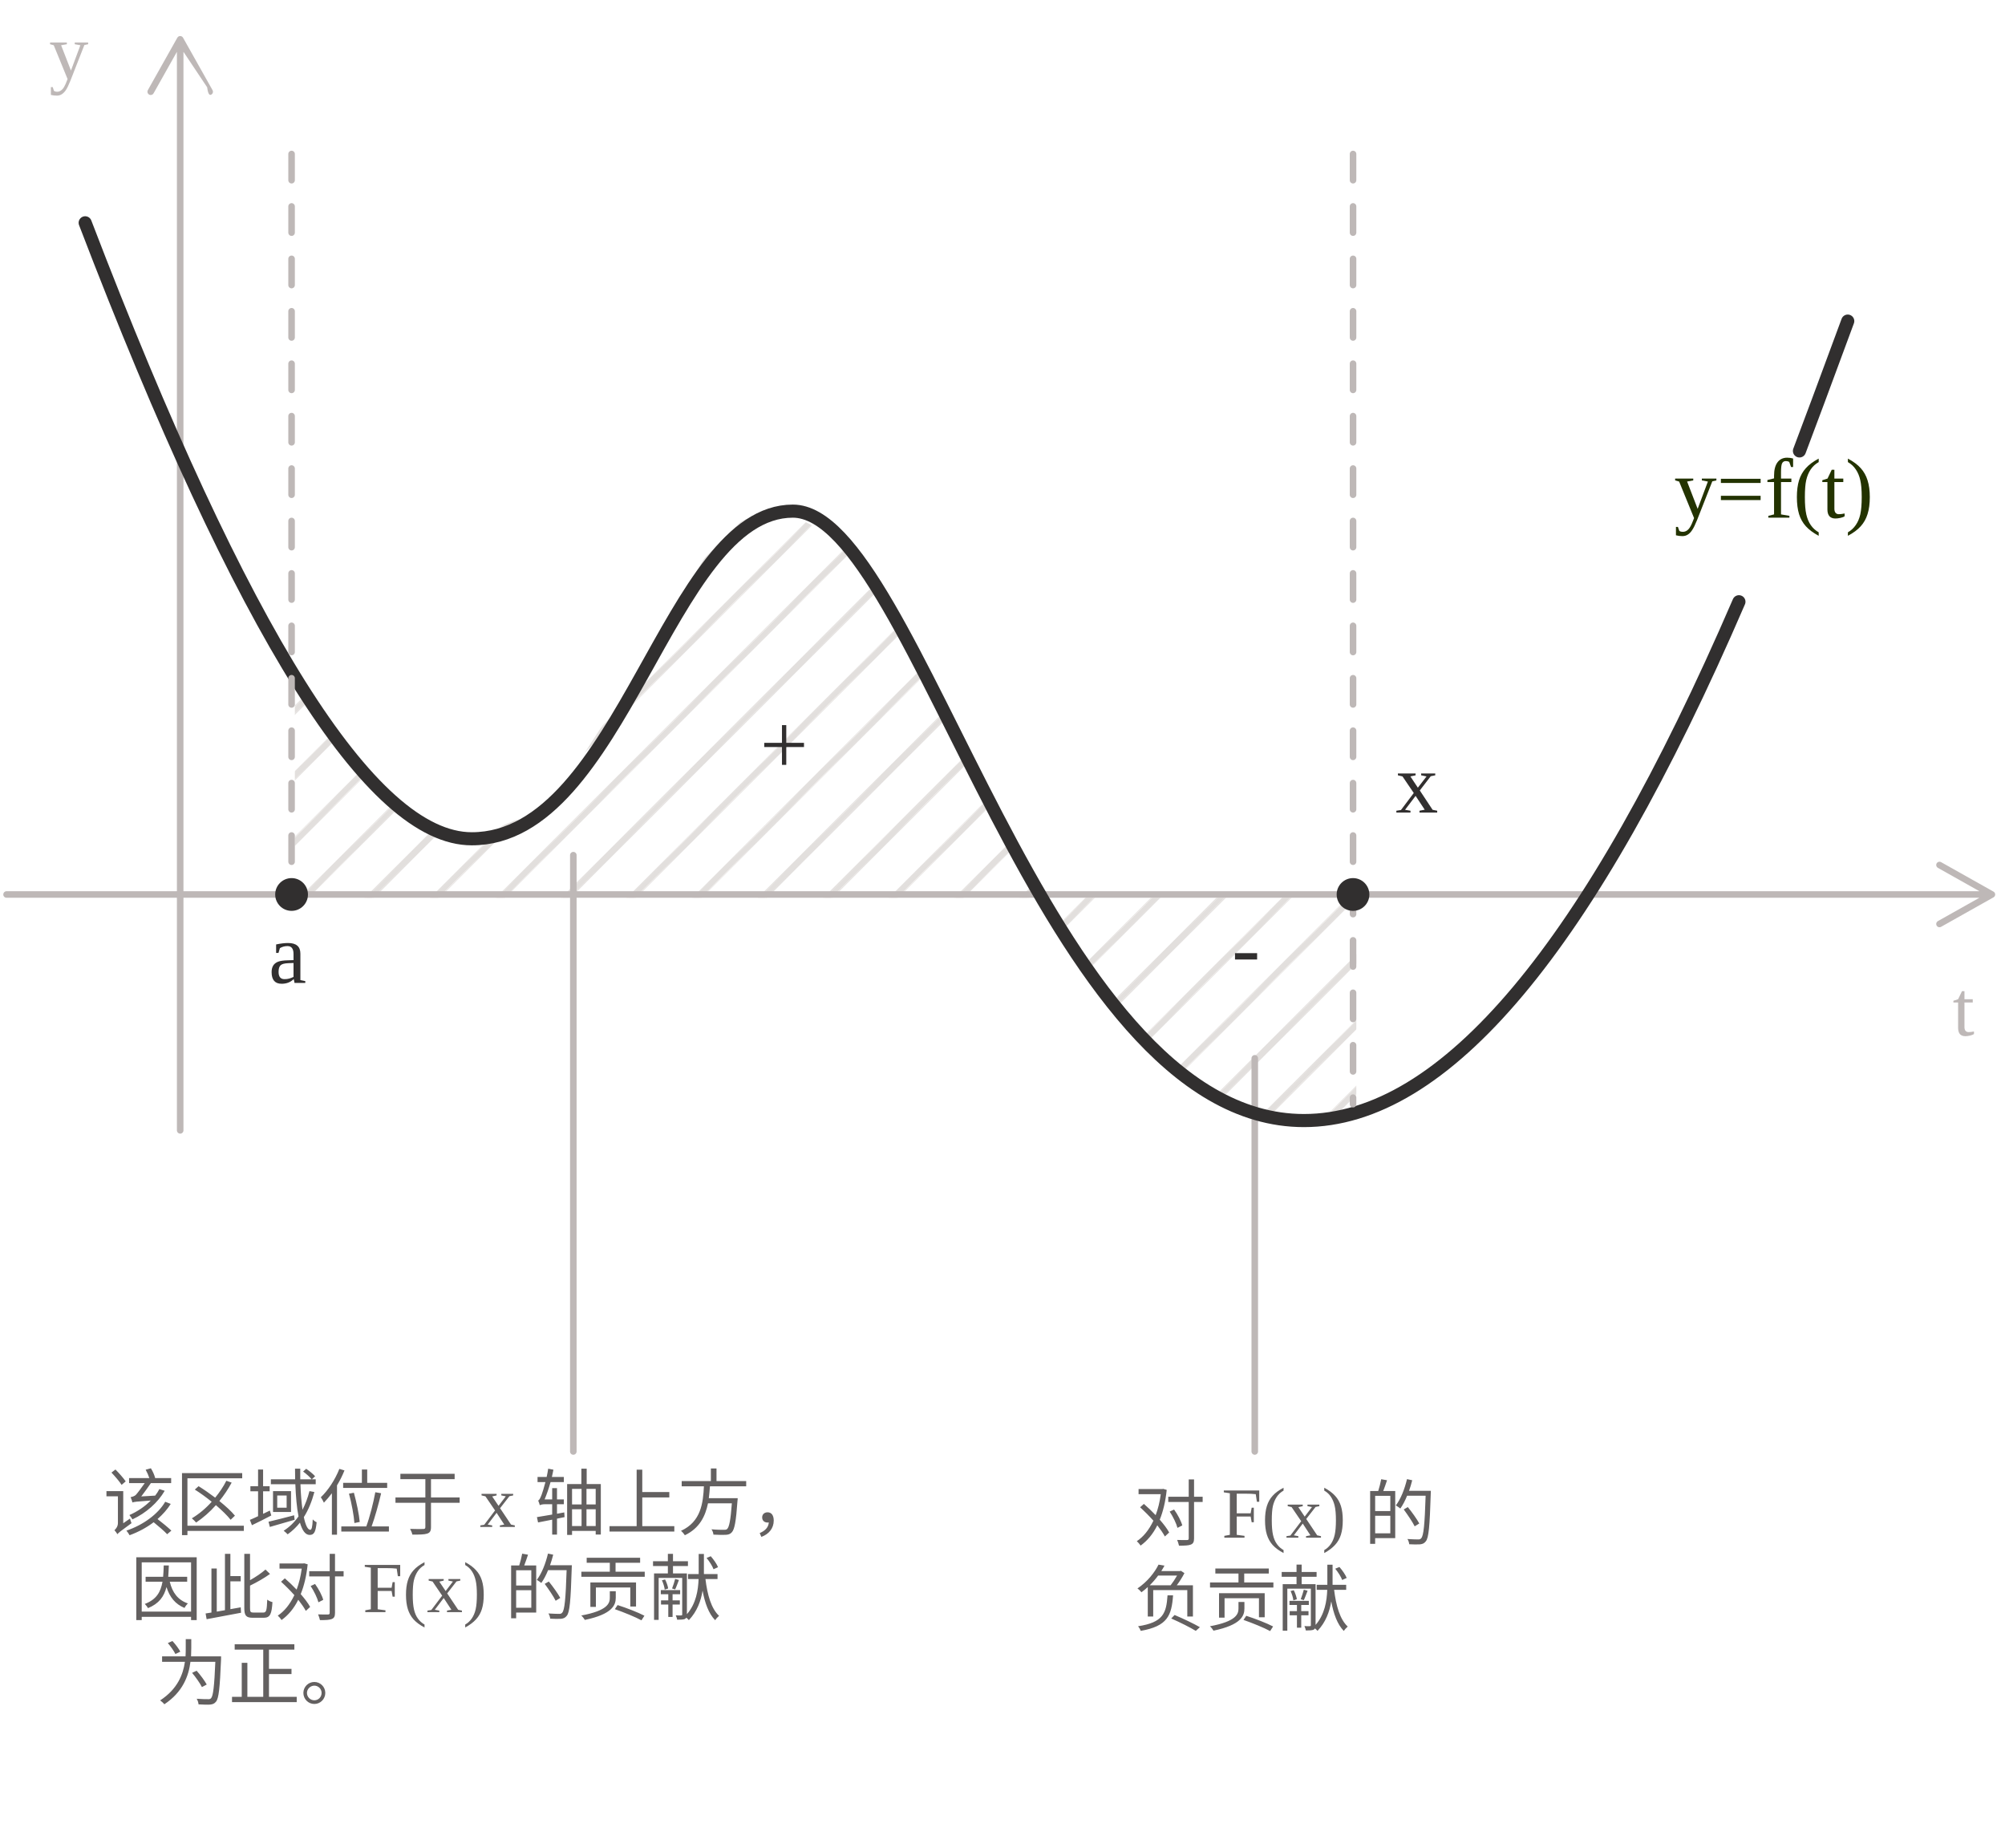
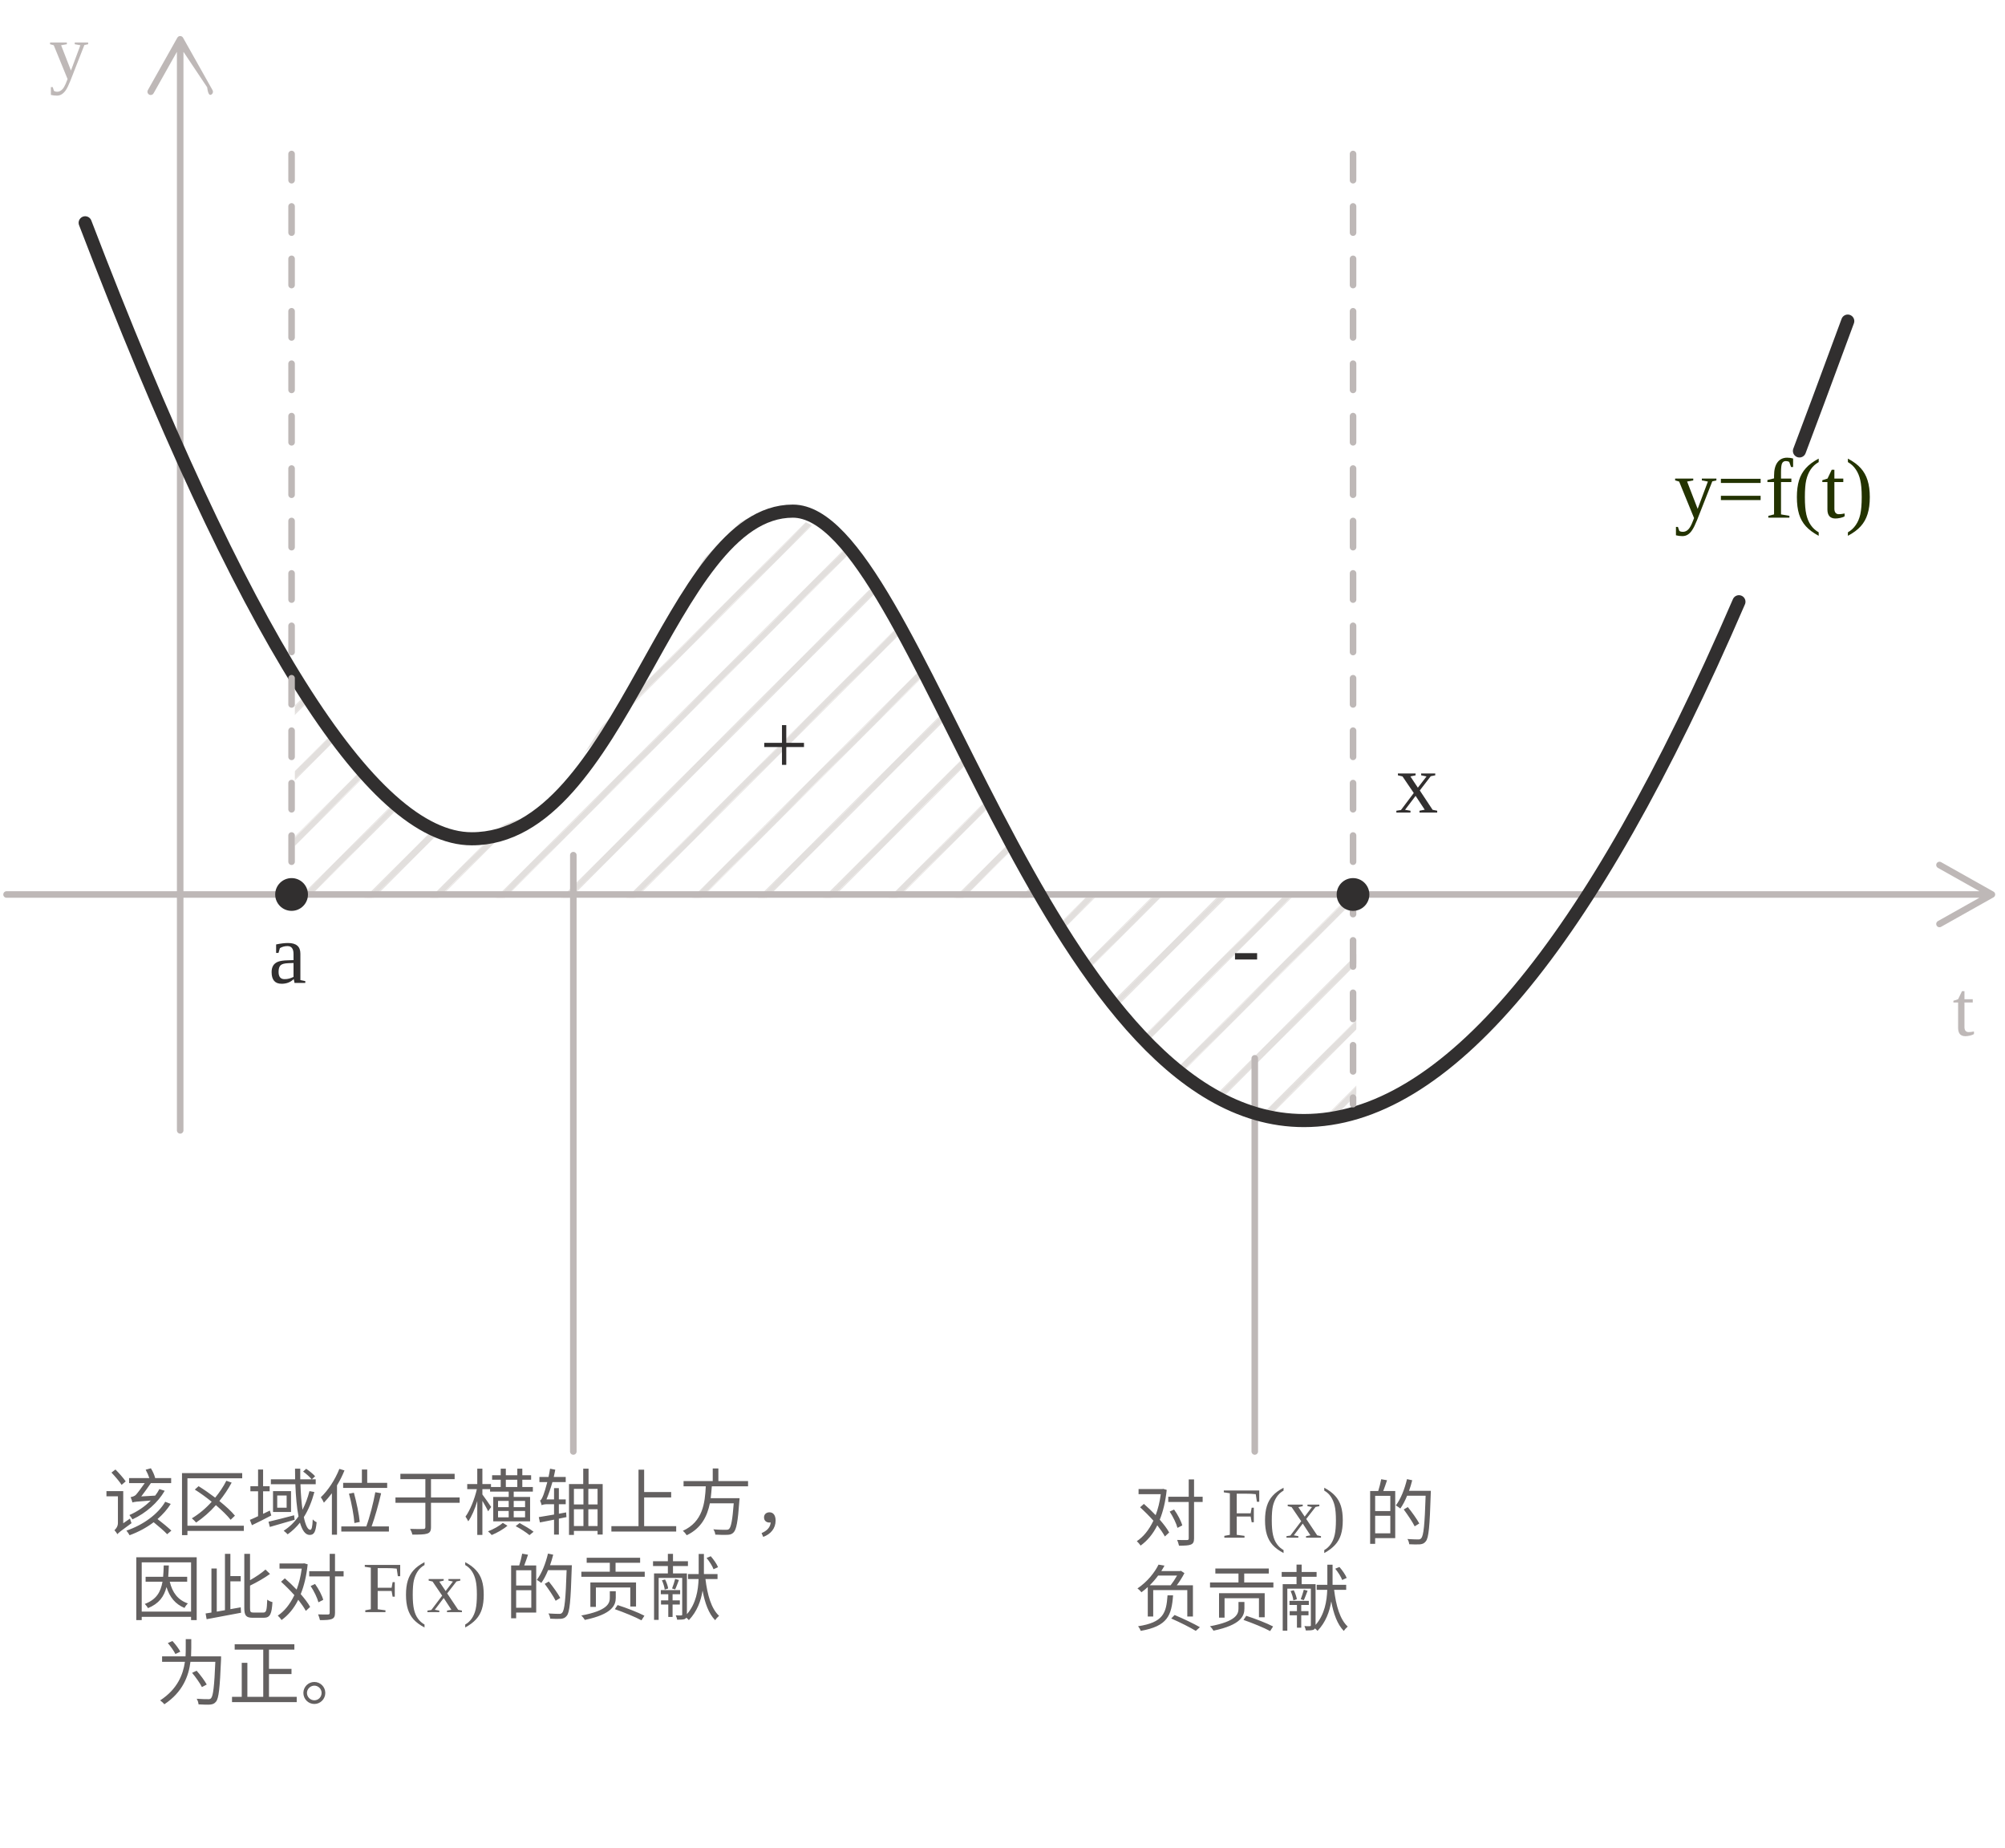
<svg xmlns="http://www.w3.org/2000/svg" width="306px" height="282px" viewBox="0 0 306 282" version="1.1">
  <defs>
    <pattern id="diagonal-lines" width="10" height="10" patternUnits="userSpaceOnUse">
      <path d="M-2,2 L2,-2 M0,10 L10,0 M8,12 L12,8" fill="none" stroke="#E2DFDD" stroke-width="1" />
    </pattern>
  </defs>
  <g stroke="none" stroke-width="1" fill="none" fill-rule="evenodd">
    <g transform="translate(1, 0)">
      <path d="M162,58.62 L162,91 L154,92.62 L143,90.62 L133,83.62 L122,70.62 L115,58.62 L162,58.62 Z M83,4.62 C89.522,10.055 94.514,20.06 101,33.62 C103.334,38.499 107.334,46.833 113,58.62 L0,58.62 L0,25.62 L14,42.62 C19.987,47.846 23.987,50.179 26,49.62 C28.013,49.061 32.346,47.394 39,44.62 L59,13.62 C64.958,-0.748 72.958,-3.748 83,4.62 Z" transform="translate(44, 78.3799)" fill="url(#diagonal-lines)" />
      <path d="M26.882,5.677 L26.936,5.755 L31.436,13.755 C31.571,13.996 31.486,14.3 31.245,14.436 C31.031,14.556 30.767,14.502 30.615,13.32 L30.564,13.245 L26.999,7.906 L27,172.5 C27,172.776 26.776,173 26.5,173 C26.255,173 26.05,172.823 26.008,172.59 L26,172.5 L25.999,7.91 L22.436,14.245 C22.315,14.459 22.061,14.55 21.837,14.473 L21.755,14.436 C21.541,14.315 21.45,14.061 21.527,13.837 L21.564,13.755 L26.064,5.755 C26.239,5.443 26.665,5.417 26.882,5.677 Z" fill="#BEB8B7" fill-rule="nonzero" />
      <path d="M295.163,131.527 L295.245,131.564 L303.245,136.064 C303.557,136.239 303.583,136.665 303.323,136.882 L303.245,136.936 L295.245,141.436 C295.004,141.571 294.7,141.486 294.564,141.245 C294.444,141.031 294.498,140.767 294.68,140.615 L294.755,140.564 L301.091,137 L3.85379111e-16,137 C-0.276,137 -0.5,136.776 -0.5,136.5 C-0.5,136.255 -0.323,136.05 -0.09,136.008 L-3.85379111e-16,136 L301.091,136 L294.755,132.436 C294.541,132.315 294.45,132.061 294.527,131.837 L294.564,131.755 C294.685,131.541 294.939,131.45 295.163,131.527 Z" fill="#BEB8B7" fill-rule="nonzero" />
      <line x1="86.5" y1="130.5" x2="86.5" y2="221.5" stroke="#BEB8B7" stroke-linecap="round" stroke-linejoin="round" />
      <line x1="190.5" y1="161.5" x2="190.5" y2="221.5" stroke="#BEB8B7" stroke-linecap="round" stroke-linejoin="round" />
      <text font-size="11" font-weight="normal" line-spacing="13" fill="#636060">
-         <tspan x="14.746" y="233.362">该区域位于 x 轴上方，</tspan>
+         <tspan x="14.746" y="233.362">该区域位于横轴上方，</tspan>
        <tspan x="18.893" y="246.362">因此对 F(x) 的贡献</tspan>
        <tspan x="22.831" y="259.362">为正。</tspan>
      </text>
      <text font-size="11" font-weight="normal" line-spacing="13" fill="#636060">
        <tspan x="172" y="235">对 F(x) 的</tspan>
        <tspan x="172" y="248">负贡献</tspan>
      </text>
      <path d="M12,34 C36,96.667 55.667,128 71,128 C94,128 101,78 120,78 C139,78 158,171 198,171 C219.482,171 241.613,144.609 264.393,91.828" stroke="#312F2F" stroke-width="2" stroke-linecap="round" stroke-linejoin="round" />
      <path d="M273.629,68.813 C275.062,65.037 277.519,58.433 281,49" stroke="#312F2F" stroke-width="2" stroke-linecap="round" stroke-linejoin="round" />
      <text font-size="13" font-weight="normal" fill="#233300">
        <tspan x="254.5" y="79">y=f(t)</tspan>
      </text>
      <text font-size="13" font-weight="normal" fill="#312F2F">
        <tspan x="115" y="118">+</tspan>
      </text>
      <text font-size="13" font-weight="normal" fill="#312F2F">
        <tspan x="187" y="149">-</tspan>
      </text>
      <text font-size="13" font-weight="normal" fill="#312F2F">
        <tspan x="40" y="150">a</tspan>
      </text>
      <text font-size="13" font-weight="normal" fill="#312F2F">
        <tspan x="212" y="124">x</tspan>
      </text>
      <line x1="43.5" y1="23.5" x2="43.5" y2="136.5" stroke="#BEB8B7" stroke-linecap="round" stroke-linejoin="round" stroke-dasharray="4" />
      <line x1="205.5" y1="23.5" x2="205.5" y2="168.5" stroke="#BEB8B7" stroke-linecap="round" stroke-linejoin="round" stroke-dasharray="4" />
      <ellipse fill="#312F2F" cx="205.495" cy="136.5" rx="2.495" ry="2.5" />
      <circle fill="#312F2F" cx="43.5" cy="136.5" r="2.5" />
      <text fill="#BEB8B7" fill-rule="nonzero" font-size="12" font-weight="normal">
        <tspan x="6.5" y="12">y</tspan>
      </text>
      <text fill="#BEB8B7" fill-rule="nonzero" font-size="12" font-weight="normal">
        <tspan x="297" y="158">t</tspan>
      </text>
    </g>
  </g>
</svg>
